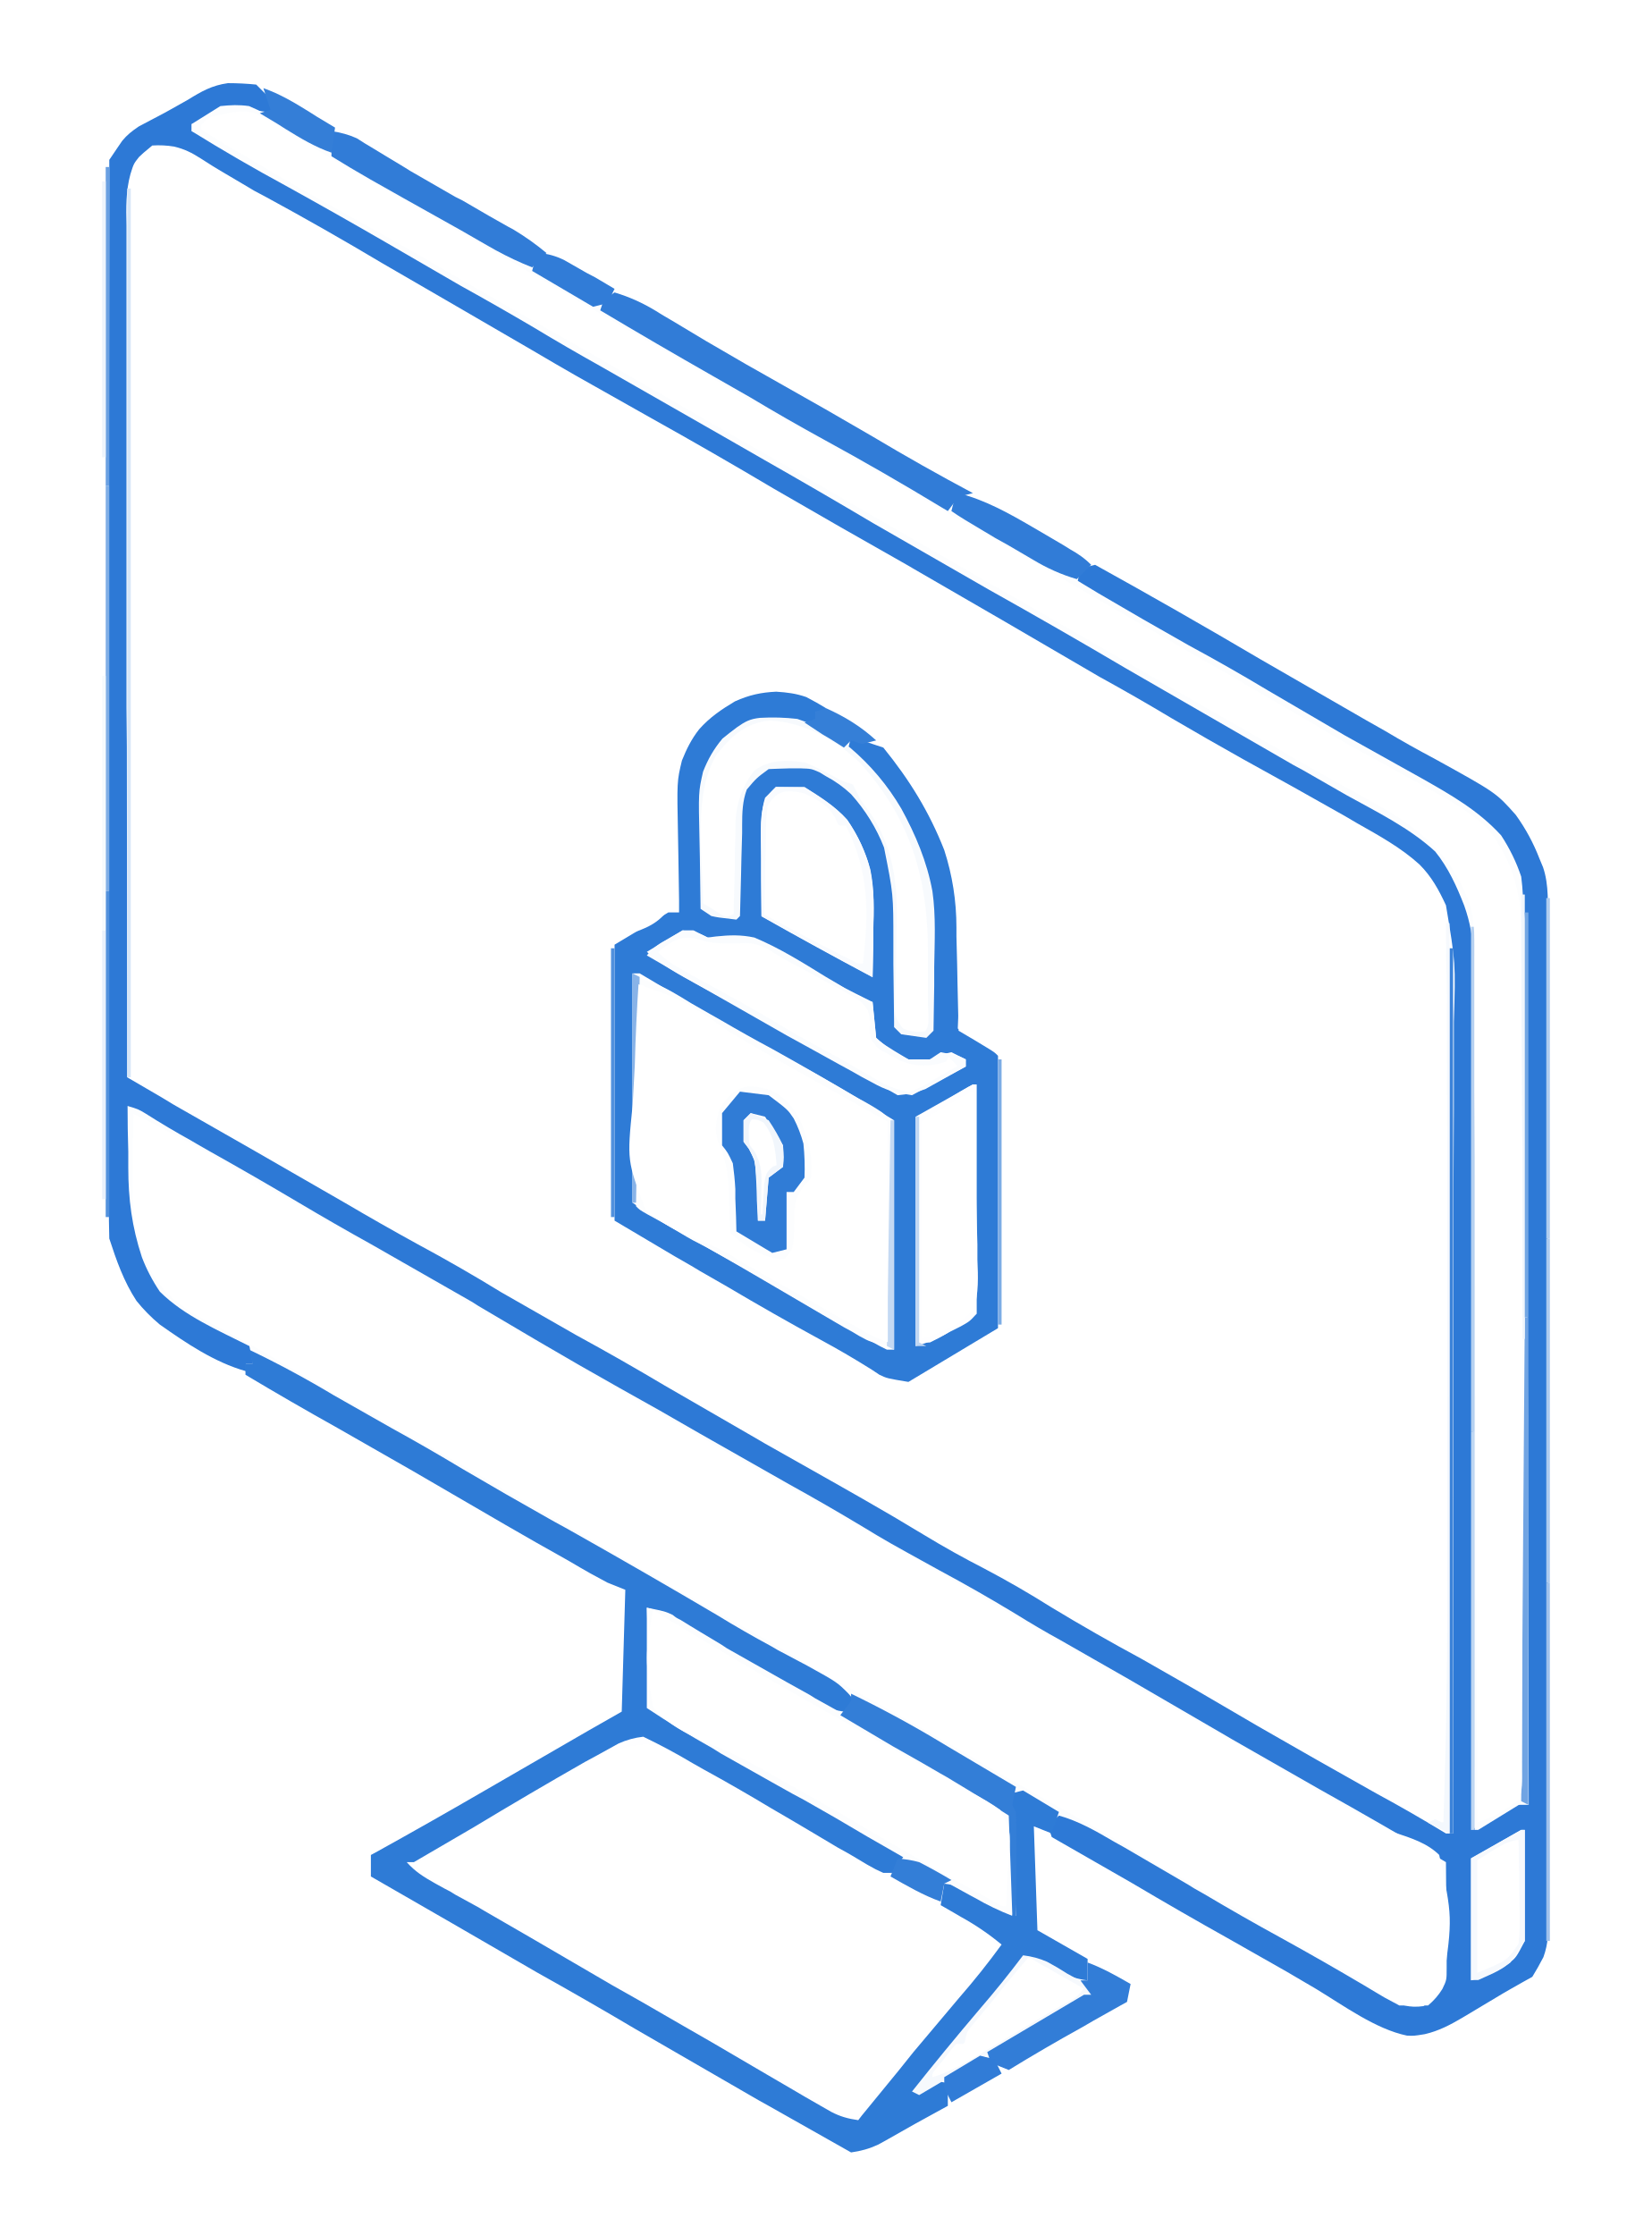
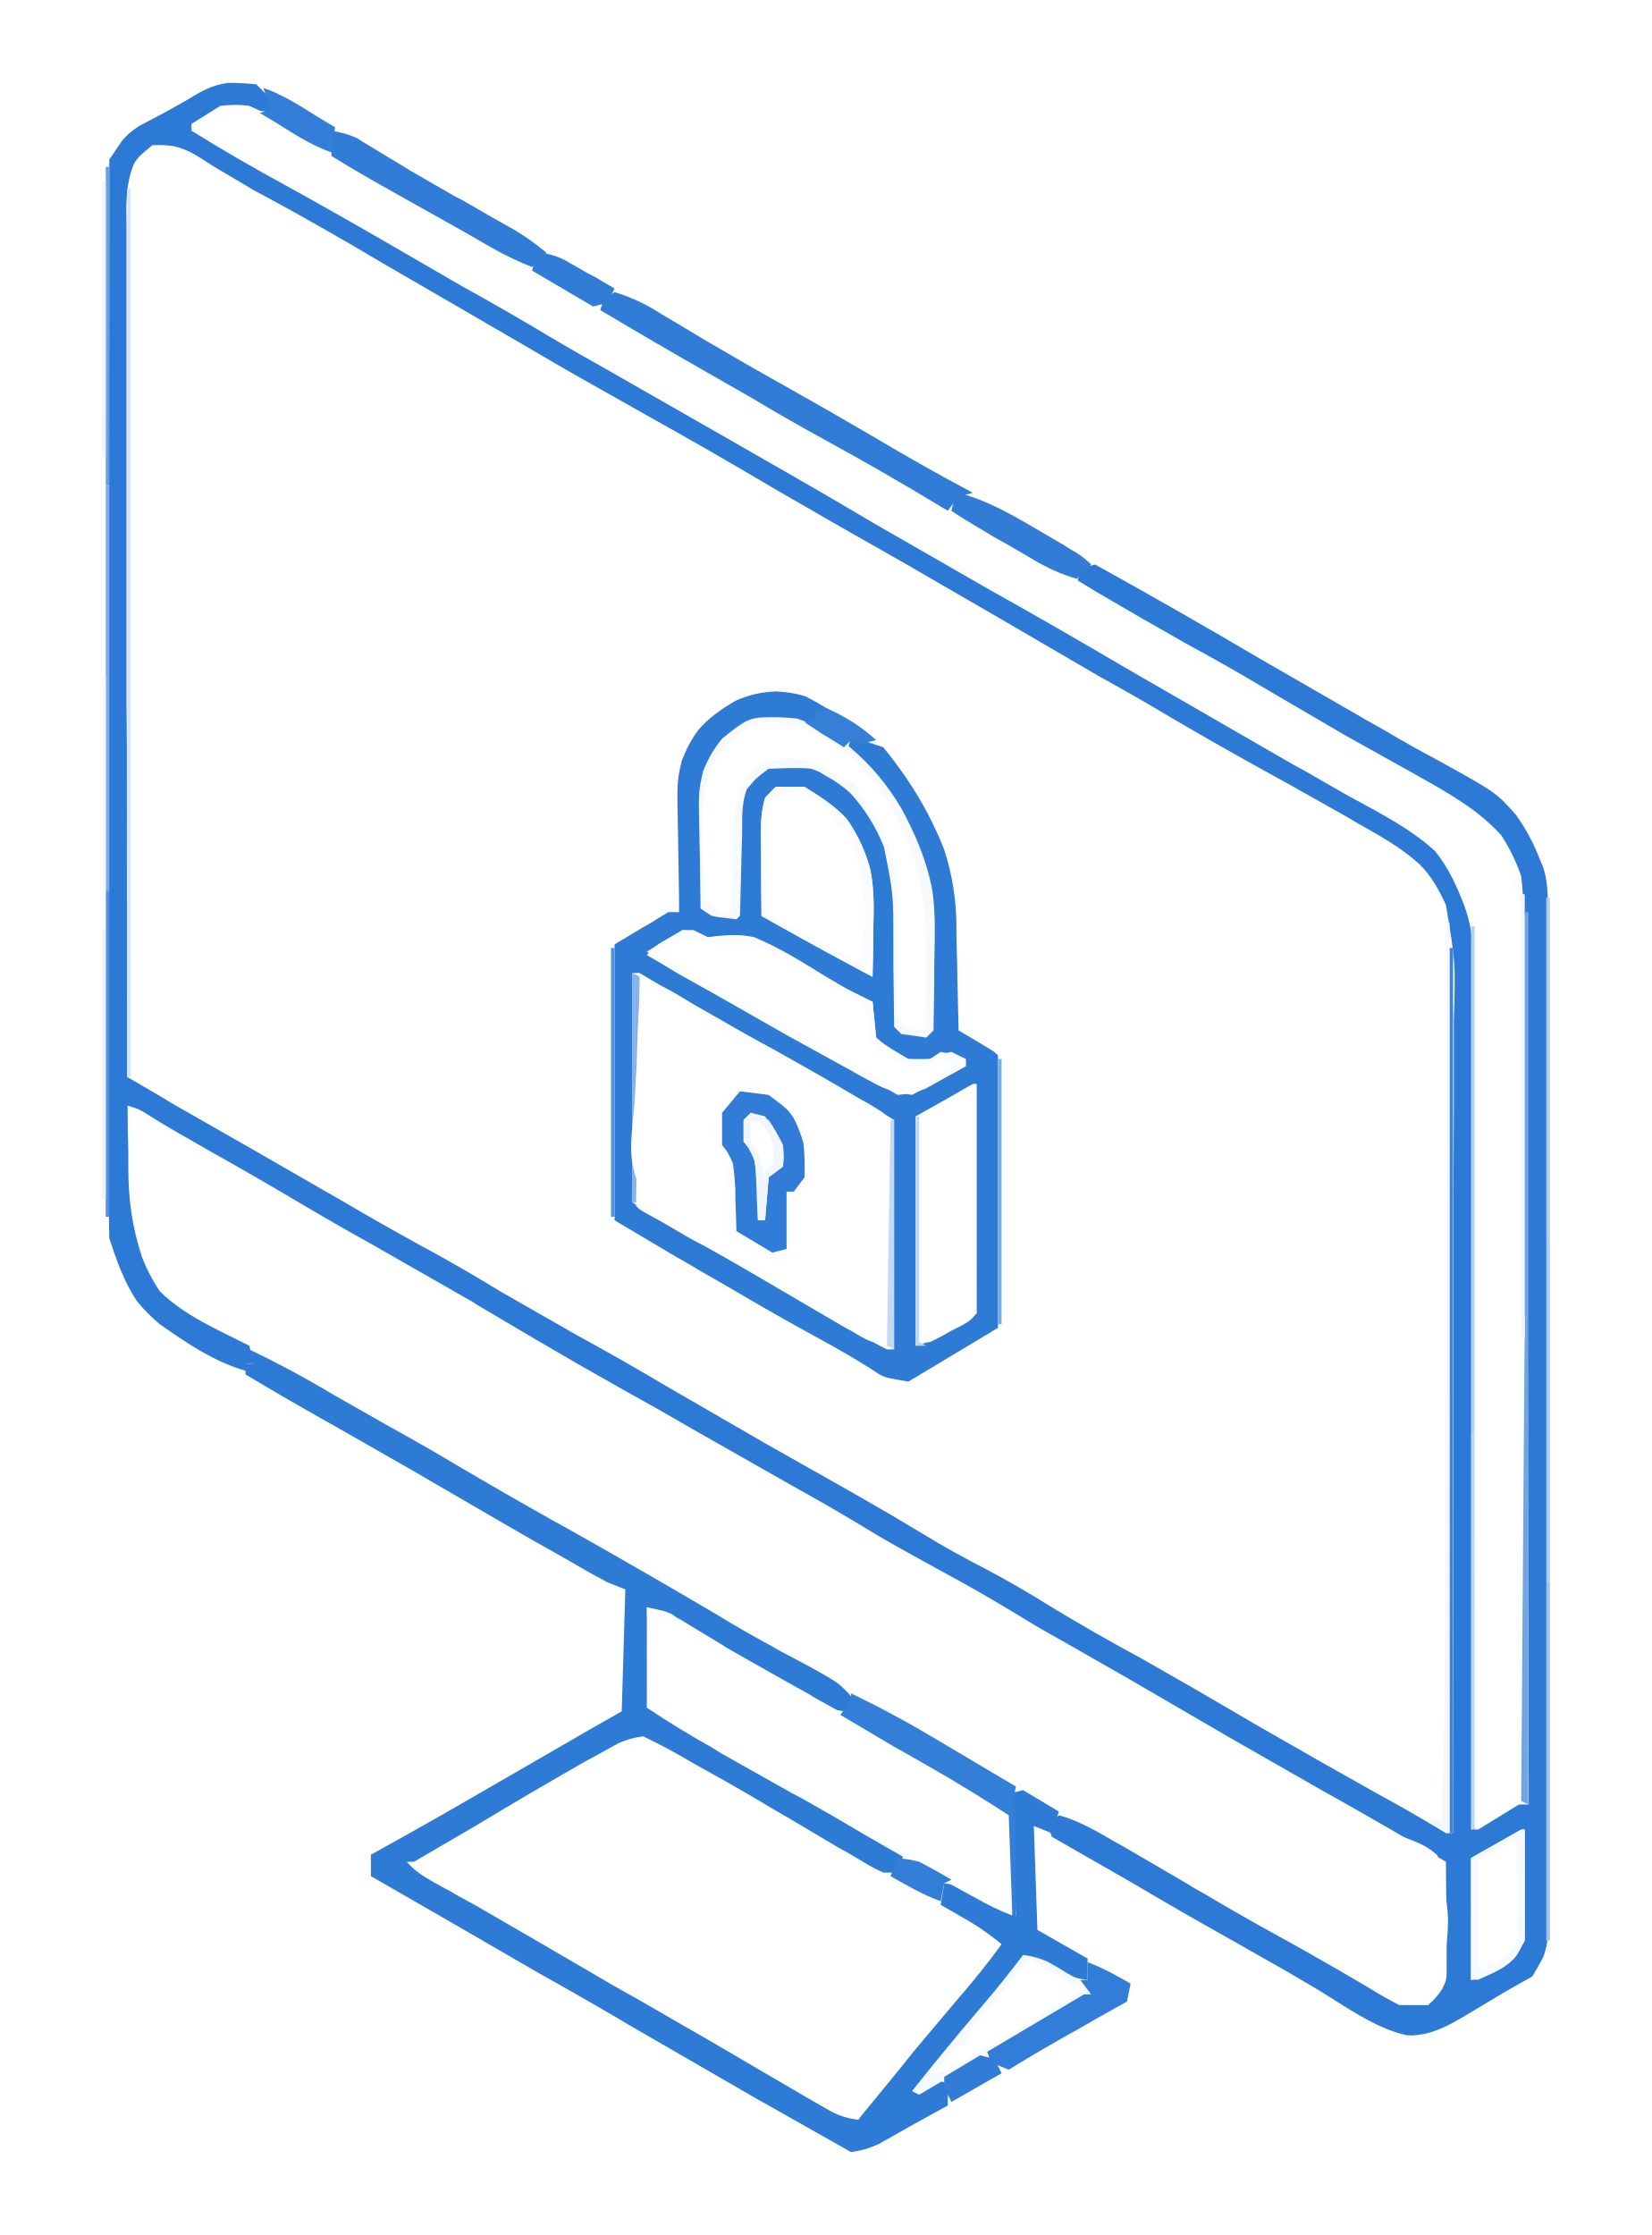
- <svg xmlns="http://www.w3.org/2000/svg" data-slopcamera-line-weight="1.5" width="496" height="671" viewBox="22.845 23.398 450.309 623.642">
+ <svg xmlns="http://www.w3.org/2000/svg" data-slopcamera-line-weight="2.5" width="496" height="671" viewBox="27.497 23.475 441.005 623.663">
  <defs>
    <mask id="a" width="496" height="671" x="0" y="0" mask-type="luminance" maskContentUnits="userSpaceOnUse" maskUnits="userSpaceOnUse">
      <path d="M0 0h496v671H0z" />
      <path d="M0 0h496v671H0zm63.8 55q-3.4 1.9-7 3.5c-2 1-2 1-3.8 2.5q-3.5 4.1-6 9-1.3 4.3-1.1 8.9v29.7l-.1 22.7v107.1l-.1 42v54c-.1 15.4.2 29.2 5.4 43.9 2.3 5 4.8 9.1 8.6 13 6.4 5.5 14.2 9.2 21.5 13q8 4.4 16 9.2l21.5 12.3 1.7 1 7.9 4.3q7.6 4.3 15 8.8 10 6.1 20.2 11.6Q177 458.9 190 467h2l-1 34-7.3 4q-12 6.7-24 13.9-16.5 10-33.8 19L121 541v6l2.2 1.2 39 22.4 1.5.9 9.7 5.6L222 605c22.9 13 22.9 13 33 19 3-.4 5.2-1.1 8-2.4l3.2-1.8 1.8-1 5.8-3.2 4-2.2 24-14 18-10.3q6.9-3.8 13.2-8.1l-1-5-1.8-1-7.9-4.3-2.8-1.5-2.6-1.5-2.5-1.3-7.4-4.4-1-29q16.5 9.3 32.9 19l26.4 15 15.1 8.8 1.6.9 7.8 4.5c9.6 6.1 9.6 6.1 20 10.2 2 .2 2 .2 5.2-.4 6.3-2.4 12.3-5.7 18.3-9l2.3-1.2q5-2.5 9.3-6.2 2.9-3.4 4.5-7.4c1.3-4.6 1-9.3 1-14V396.3l.1-43v-70c0-7-1.3-12.9-3.4-19.4q-2.2-6.4-6.1-11.9-5.4-6.5-12.6-11l-5-2.7-2.7-1.5-5.8-3.2-14.6-8.2-3-1.7q-9.3-5.2-18.5-10.7-10-6-20.4-11.7l-26.7-15.5-29.1-16.7-23.7-13.4-9.8-5.7q-16-9-32-18.4l-18.8-10.9-19-11q-11-6.5-22.3-12.7-12-6.6-24-13.7-10.8-6.4-21.8-12.6l-15.3-8.9-1.8-1-9-5.5c-8.9-5.4-8.9-5.4-18.6-9-9-.4-15.4 4-22.7 8.6" />
      <path d="M60 64q4.5 0 9 1 5.6 2.7 10.8 6l3.1 2 5 3 17.1 9.9 5.3 3L121 95c27.7 15.8 27.7 15.8 38.6 22.2l18.9 11 1.7 1q12.8 7.5 25.8 14.6 13.4 7.5 26.5 15.4 12.2 7.2 24.6 14 11 6.1 21.8 12.5l11 6.5 2.4 1.3 5 3 5.7 3.3 41.5 23.8 7.7 4.4 5.2 3 2.6 1.4 16.6 9.5L391 250l2.8 1.6 8.2 4.7 2.4 1.4c4.8 2.8 8.5 6 12 10.2 2 2.6 3.6 5 4.6 8.1q.5 5.3.4 10.5v37.7l-.1 23.7v38.4l-.1 37.2v13.9L421 533l-4.3-1.4-2.5-.8q-3.6-1.3-6.8-3.2l-2.3-1.4-2.5-1.5-2.7-1.5-5.8-3.4-14.4-8.3-5-3-39.5-22.5q-16.8-9.4-33.3-19.3-12-7.2-24.4-13.7-6.3-3.4-12.4-7.1-10-6-20-11.6-17-9.5-34-19.5l-16.5-9.6-1.7-1-21.8-12.2q-11.8-6.6-23.4-13.6-11.3-6.8-23-13-14.6-8.1-29-16.6L79 339l-3.3-2-4.7-2.6-2.6-1.6L54 325V71l4-6zm162.7 155c-3.8 2.3-7.2 4.6-10.1 8-2.2 2.7-3.5 5.4-4.8 8.6-1.8 7.7-1.2 15.7-1 23.5v5.5l.2 13.4-1.8.4q-2.8.7-5.4 2.2l-1.7.9-1.7 1-1.8.9q-3.7 1.8-6.6 4.6v75q11.3 7.1 22.8 13.6l23.4 13.5q12 7.2 24.4 13.9l2 1.1 1.8 1 4.6 2.9c2.2-.1 3.9-.4 6-1q5.2-2.7 10.1-5.9l2.7-1.6q5.8-3.5 11.2-7.5v-74c-4.3-3.4-4.3-3.4-8.8-6.2l-1.8-1-1.4-.8v-3.3l-.2-12.1v-5.2c-.2-11.4-1-21.6-4.8-32.4q-1.4-3.8-3.4-7.4l-.9-1.8Q272 242 267 236l-1.1-1.5c-3.2-4.4-7.5-7.5-12-10.6q-6.4-4.6-13.9-6.9c-6.3-1-11.5-.6-17.3 2" />
      <path fill="#030303" d="M53 332c3.4.7 6 2 9.1 3.7l1.5.9 4.8 2.7 3.4 2 8.6 4.8 4.5 2.6 29.8 17q9.3 5.5 18.6 10.7 14.2 8 28 16.3 20.3 12.1 41 23.6l19.4 11 19.5 11q11.8 6.4 23.2 13.3 8 4.9 16.2 9.4 13.5 7.6 26.9 15.5l29.4 17q11.5 6.3 22.8 13L371 513l1.6 1 7.8 4.4q15.6 8.8 31 17.9l2.9 1.7 2.6 1.6 2.4 1.4c1.8 1.1 1.8 1.1 2.8 2.1l.2 13.7.1 4.7v6.7l.2 2q0 3-.5 5.9-1.7 3.7-4 7c-2 1-2 1-5.4 1.5-2.1 0-2.1 0-4.6-.5q-6.1-2.7-12-6.4l-3.3-2-8.2-4.7-6.1-3.6-6-3.5q-8.7-5.2-17.5-10l-24.2-14q-10.3-6-20.7-11.8-10.4-5.7-20.7-11.8l-23.6-13.6-25.6-14.5-1.8-1-24.6-14.3Q195 462 176.2 451.4q-18.5-10.4-36.8-21.1-12.4-7.4-25-14.3-13-7-25.7-14.6L78 395.2c-12-6.7-12-6.7-16.7-11.4-3.6-4.8-5.5-10-7.3-15.6-1.9-7-1.5-14-1.3-21.1v-4.5z" />
      <path fill="#f5f5f5" d="M81.1 46.6q4 0 7.9.4l4 4 1 4-3-.5q-6-.8-12-.5l-6 4h-2v2l2.2.8q3.8 1.6 7.4 3.7l2.7 1.5 2.9 1.7 3 1.7L115 84.2l24.3 14 1.8 1 24.2 13.7 21 12.1q10 6 20.1 11.6l1.8 1 14.7 8.4 41.3 23.8q23.1 13.6 46.6 26.7l20.9 12q26.9 16.2 54.5 31.4 9.9 5.4 19.6 11.4l2 1.1 5.3 3.6 1.7 1q3.7 2.8 6.3 6.4 4.6 6.9 7 14.6c1.3 7.8 1 15.7 1 23.5v9.4l-.2 16.2v23.4l-.2 38-.2 37v13.8q0 47.3-.4 94.7l12-7h4l-.2-94.5v-13.4l-.2-36v-36.9l-.1-22.7v-24.7c.2-17.2.2-17.2-3.5-33.8-2-4.4-4.2-8.2-7.6-11.7-5-4.6-10.3-7.6-16.3-10.6l-5.7-2.9-2.8-1.4-10.8-6.1q-9.7-6-19.7-11.6-29.7-17-59.1-34.7l1-4 4-1q23.3 12.9 46.2 26.4l29.5 17 5.3 3q6.7 4 13.7 7.7c17.2 9.5 17.2 9.5 22.7 15.7q4.1 5.7 6.6 12.2l1 2.4c1.7 5 1.3 10.4 1.3 15.6v118l.1 43v90.3l.1 10.8v15.1c0 4 0 7.5-1.4 11.3q-1.5 2.9-3.1 5.5l-2.7 1.5-3.7 2.1-1.9 1.1-11.2 6.7c-3.4 2-6.6 3.7-10.5 4.6-3.1.5-3.1.5-5 .4-8.7-1.8-17.7-8.4-25.3-13l-6.3-3.7-1.7-1-16.2-9.2q-13.6-7.6-27.1-15.6L311 536l-1-3 3-3c5.6 1.6 10.3 4.3 15.4 7.3l2.7 1.5 18 10.5 1.6 1 3 1.7q10.6 6.3 21.4 12.2 11.6 6.4 23.1 13.2l3 1.8 2.7 1.6 4.1 2.2h8q2.4-2 4-4.6c1.2-2.5 1.2-2.5 1.2-5.9v-13.3l-.1-4.7-.1-11.5q-17.5-10.4-35.4-20.4l-24.5-14-1.7-1-27-15.7-18.9-10.8q-6.2-3.4-12.3-7.2-10.7-6.5-21.7-12.4c-14.5-8-14.5-8-21.1-12q-10.3-6.2-20.8-12l-25-14.2q-11-6.4-22.2-12.6-11.4-6.4-22.8-13.1l-16.6-9.8-1.9-1.2-28-16Q111 365 100.9 359q-12.3-7.3-24.8-14.3l-3.5-2-1.7-1q-6.5-3.6-12.8-7.6c-2-1.2-2-1.2-5-2.1q0 6.5.2 12.8v4.4c0 8.8 1 16.5 3.8 25q1.9 5 5 9.6c6.8 6.8 16.5 10.9 25 15.2l1 5h-2v2c-8.8-2.5-16.6-7.8-24-13q-3.6-3-6.5-6.6C52 380.9 50 375.1 48 369l-.1-5V180.1L48 68l2.3-3.4 1.3-1.9c1.4-1.7 2.7-2.7 4.6-4l3.4-1.8 3.8-2 1.8-1 4.8-2.7c3.7-2.3 6.7-4 11.1-4.6M60 64l-2.4 2-1.3 1.2c-1.5 1.9-1.5 1.9-2.4 4.8-1.3 4.7-1.2 9.4-1.1 14.3v134.4l.1 11L53 324l9.6 5.6 3.3 2 22.6 12.9 25.2 14.5q10.2 6 20.4 11.6Q146 377 157.4 384l21 12q12.3 6.7 24.4 13.9l26.3 15.2 1.7 1 18.6 10.5 3 1.7 5.8 3.3q8.6 4.9 17 10t17 9.5q9.5 5 18.7 10.8 12.4 7.5 25.2 14.4l13.3 7.6 2.6 1.5 16.6 9.7q16.5 9.5 33.1 18.8 9.8 5.3 19.3 11.1h2l.1-93.8v-85.6l.1-22.6v-24.5c.5-16.4.5-16.4-2.2-32.5-2-4.3-4-8-7.4-11.4-5.2-4.7-11.2-8-17.4-11.5l-3.4-2q-14.1-8-28.3-15.8-10-5.6-19.9-11.4-10-6-20.2-11.6L298 196.9l-25.4-14.7-1.7-1-19-10.8-18.4-10.6q-17-10.1-34.4-19.8c-22.4-12.6-22.4-12.6-33.3-19l-21-12.2-20.7-12Q108 87.2 91.6 78.3l-3.2-1.7-1.5-.9-8.3-4.9-1.8-1.1-3.3-2.1C71 66 69 65 66.1 64.3q-3-.5-6.1-.3m382 470-14 8v34c5-1.5 5-1.5 9.2-3.8l1.4-1c2-1.6 2-1.6 4.4-6.2v-31z" />
      <path fill="#030303" d="M79 53c3-.3 5.1-.4 8 0q4.8 2 9.2 5l8.7 5q10.3 5.7 20.4 11.7l1.7.9 6.5 3.8q11.6 6.8 23.3 13.2 12.8 7.2 25.4 14.8l18 10.4 14 8q18.7 11 37.5 21.5 11.3 6.3 22.6 13l23.1 13.1Q311 181 324.1 189q12.4 7.3 25 14.4 11.3 6.1 22.3 12.7l19.5 11.4 1.7 1 21.5 12c8.3 4.7 15.9 9 22.3 16Q440 262 442 268q.7 5.4.5 10.8v3.2l.1 8.7v9.4l.1 18.5.1 21.4.2 57v129l-13 8h-1v-1.6q0-47.1-.2-94.1v-50.1l-.2-37.4V290c-.1-5-.8-9.1-2.5-13.9-2.1-5.4-4.4-10.5-8.1-15.1-7.2-6.6-16.2-11-24.7-15.7l-12.2-7-2.6-1.4-46.8-27q-19-11.2-38.3-22l-32.2-18.5q-15-8.9-30.3-17.6l-11.5-6.6-34.3-19.6q-9.5-5.3-18.6-10.8-10.2-6-20.5-11.7l-20.7-12q-14-8.1-28.1-15.9Q83.9 68 71 60v-2z" />
      <path fill="#010101" d="M193 507c3.4.4 6.2 1 9.4 2.5l3.8 2 2.2 1.2q12.1 6.8 24.1 14 11.5 7 23.2 13.4l25.5 14.5 3 1.8q7 4 13.8 8.6-3.7 6.4-8.6 11.6l-3.3 3.8-1.6 1.9-8 9.6-6 7.4-2 2.3-3.7 4.6-1.8 2-1.5 2-4.5 5.8c-2.9-.4-5.1-1-7.7-2.3l-3-1.8-1.6-1-5.4-3-3.8-2.2-7.7-4.5-10.6-6.1-34.5-20-19.3-11.2Q147 554.7 131 545v-2l1.7-1c13.4-7.6 13.4-7.6 26.7-15.4q11.3-6.9 23-13.3l2.8-1.6 2.6-1.4q2.7-1.5 5.2-3.3" />
      <path fill="#f3f3f3" d="M234.1 216.4c3.1.2 5.5.5 8.4 1.5q2.9 1.5 5.5 3.1l-1 2-2-1 1 3h-19c-5.6 3.4-5.6 3.4-8.2 6.3-2.3 3.4-3.7 6.7-4.8 10.7q-.5 4.2-.3 8.4v2.4l.1 7.2v5l.2 12c1.7 1 1.7 1 4 2h5l1-33c4-6 4-6 8-9h12c9.7 5.7 9.7 5.7 13 9q6 7.7 9 17c1.3 4.7 1.4 9.3 1.4 14v3l.2 9 .1 6 .3 15 3 2h5l1-1 .2-15 .1-5c.2-10-.1-19.2-3.2-28.8q-2-5.9-4.9-11l-1-2q-4.5-8-11.2-14.2l-3-2 1-4 9 3c7.3 9 12.8 17.9 17 28.6q3.4 10.5 3.4 21.6v2.5l.2 7.9.1 5.3.3 13.1 2.2 1.3 2.7 1.6 2.8 1.7c2.3 1.4 2.3 1.4 3.3 2.4v76l-25 15c-6-1-6-1-8.1-2l-2.1-1.4q-7-4.4-14.2-8.3-13.2-7.2-26.2-14.9l-7.5-4.3-2.5-1.5-4.7-2.7L189 364v-77l15-9h3v-3.4l-.2-12.7-.1-5.5c-.3-15-.3-15 1.1-20.8 1.3-3.2 2.6-5.9 4.8-8.7 2.9-3.3 6.3-5.6 10-7.8 4-1.8 7.3-2.5 11.5-2.7M234 243l-3 3c-1.1 3.6-1.1 7-1.1 10.7V269l.1 10.1q15.4 8.7 31 17l.2-11v-3.7c.2-6.1.2-12-1.6-17.9-1.4-4.2-3.2-7.7-5.7-11.3-3.4-3.8-7.6-6.4-11.9-9.1zm-26 40-10 6c4.4 3.9 9.3 6.5 14.4 9.3l5.5 3 2.7 1.4 9.2 5.2q11.3 6.4 22.8 12.5 7.7 4.1 15.4 8.6 4-.3 7.7-1.7l5.2-2.9 1.8-1 4.3-2.4v-2l-4-2q-3.1.6-6 2h-6l-4-2.4-2.2-1.4C263 314 263 314 262 313l-1-10-2-1q-11.4-5.6-22.3-12.3c-3.4-2-6.2-3.6-10-4.5q-4.7-.3-9.6 0l-2.1-.2-4-2zm-14 12v64c7.5 5 7.5 5 15.3 9.6l1.6.9 3.5 1.8 9 5 1.8 1 12.7 7.4q9 5.4 18 10.4l2.6 1.4 2.5 1.4 2.2 1.2 1.8.9h2v-64c-9.8-6-9.8-6-19.8-11.8l-3.4-1.9-1.8-1q-23.2-12.6-46-26.3zm95 31-16 9v64c3.7-1 6.3-2.1 9.6-4l3-1.5c2.5-1.4 2.5-1.4 4.4-3.5v-64zM87 400q12.1 5.8 23.6 12.7l16.2 9.2q10 5.5 19.8 11.4 11.9 7 24 13.8l1.6.9 3.1 1.7 1.6.9 1.6.9q19.5 11 39 22.5 7.5 4.6 15.3 8.8l1.7 1 8.3 4.4c8.3 4.6 8.3 4.6 11.4 7.7l1.8 2.1-3 3c-2.9-.4-5.1-1-7.7-2.3q-1.5-.7-3-1.7l-1.6-.9-5.3-3-3.6-2q-12.6-7-24.8-14.5l-2.3-1.4-2-1.2c-1.8-1.2-1.8-1.2-4.7-2l1 28q12.7 7.5 25.8 14.9 22.8 12.5 45.2 26.1l-3 4 2 1h-5c-2.2-1-2.2-1-4.5-2.3l-2.5-1.5-2.7-1.6-2.9-1.6-8.4-5-4.4-2.6-6-3.5q-9.3-5.6-18.8-10.8l-3-1.7q-6.7-4-13.8-7.4-3.6.4-6.9 1.9l-6.7 3.7-2.6 1.4q-15.6 8.9-31 18.2L133 543h-2c2.3 2.6 4.7 4.1 7.7 5.8l2.9 1.6q1.5.7 3 1.7l6.4 3.5 1.5.9 12.8 7.4 21.1 12.3 1.7 1 8.5 4.8 11.6 6.7 8 4.6 15.2 8.9 7.2 4.2 3.4 2 4.7 2.7 2.8 1.6c2.5 1.3 4.7 1.9 7.5 2.3l1-1.3 10.4-12.7 4-5 12.8-15.2q6.2-7.1 11.8-14.8-5.3-4.4-11.3-7.7l-1.7-1-4-2.3 1-6c2.1.3 2.1.3 5 1q3.1 1.6 6.1 3.5c3 1.8 5.6 3.4 8.9 4.5l-.4-12.1-.1-4.1-.2-6V534q-.2-5-1.3-10l4-1 10 6-2 6-5-2 1 29 14 8v6q-3.9-.5-7.5-2.2l-2.3-1.4-2.4-1.3-1.8-1.1-5 1-2 2.6q-7.9 10-16.1 19.8-5.7 6.6-10.9 13.6l6-3 4 1-1 3v3l-9.1 5-4.6 2.6-3 1.7-2.7 1.5c-2.6 1.2-4.8 1.8-7.6 2.2l-23-13-2.7-1.5-34.6-20q-13.5-8-27.3-15.7l-24-13.9L121 547v-6l1.3-.7q15-8.3 30-17l29.4-17 9.3-5.3 1-34-5-2-4.8-2.6-2.8-1.6-2.9-1.7-3-1.7-6.4-3.6-8.7-5-25.8-15-21-12Q98.7 414.6 86 407v-3h2z" />
      <path fill="#030303" d="M195 296c4 1.3 6.8 2.3 10.3 4.3l2.4 1.4 2.6 1.6 5.6 3.2 3 1.7q7 4.1 14.3 8 12 6.7 23.7 13.6l2.2 1.2 1.9 1.1 1.6 1c1.4.9 1.4.9 3.4 2.9v63c-5.6-1.1-5.6-1.1-8.7-2.8l-2-1.2-2.2-1.2-2.4-1.4-21-12.3q-12.8-7.5-25.8-14.7l-1.6-.9-4.2-2.3C196 361 196 361 195 360zm29 32-5 6v9l1.5 1.9c1.5 3.1 1.5 3.1 1.8 5.3l.4 7.6v2.7l.3 6.5 10 6 4-1v-16l4-2 1-2c.3-3.3.2-6-.5-9.2q-1.4-4.6-3.6-8.6-1.7-2.4-3.9-4.2c-2.4-1.5-2.4-1.5-5-2-2.7-.2-2.7-.2-5 0" />
      <path fill="#040404" d="M198 472c5 1 5 1 7.2 2 1 .8 1 .8 2.2 1.4l2.6 1.6 2.8 1.7 6 3.6 1.5 1 16.8 9.5 6.3 3.5 1.6 1q16.5 9.1 33 18.7l2.8 1.6 7.1 4.1 2 1.2 1.9 1 1.5 1q3.5 2.3 6.7 5.1v28q-5.4-2.1-10.4-5l-1.5-.8-4.9-2.7-3.4-2-20.4-11.7q-8.7-5.2-17.6-10.2l-3-1.6-5.9-3.3-14.2-8-2.4-1.5Q207 506 198 500z" />
      <path fill="#090909" d="M229.6 223.7q5.3-.3 10.4.3c5.5 1.8 10.1 4.6 14.7 8q8.6 7.3 14.3 17c4 7.3 7.2 14.9 8.7 23.1 1 7 .6 14.1.5 21.1v5.2L278 311l-2 2-7-1-2-2v-1.6l-.2-16.1v-6c0-13.4 0-13.4-2.6-26.4q-3.2-8.2-9.2-14.9-3.2-3-7-5l-1.8-1.1c-2.3-1-2.3-1-5.2-1.1h-3.3l-3.2.1-2.5.1c-3.4 2.5-3.4 2.5-6.1 5.7-1.2 3.2-1.3 6.5-1.3 10v2.1l-.2 7-.1 4.7-.3 11.5-1 1c-5.2-.6-5.2-.6-7-1l-3-2-.2-14.4-.1-4.9c-.3-13.3-.3-13.3 1-19 1.4-3.5 2.9-6.2 5.4-9.2l2-1.6 2.1-1.6c2.3-1.6 3.6-2.3 6.4-2.6" />
      <path fill="#060606" d="M208 283c4.8.9 4.8.9 7 2l2.3-.3c3.8-.4 7-.5 10.7.3 7 2.9 13.5 7 20 11l3.4 2 4.8 3c2 1.2 2 1.2 4.8 2l1 10c4.2 3.6 4.2 3.6 9 6 3.2.2 3.2.2 6 0l3-2c4.8.9 4.8.9 7 2v2l-15 8c-5-.8-7.1-1.3-11.2-3.6l-3-1.6-3-1.7-3.3-1.8-6.5-3.6-8-4.4-30-17.1-9-5.2q2-2.5 4.8-4z" />
      <path fill="#070707" d="M234 243h8c4.3 2.7 8.5 5.3 11.9 9.1q4.4 6.4 6.5 14c1.1 5.6 1 11.3.8 17v3.8l-.2 9.1q-15.6-8.3-31-17l-.1-12.1v-4.1l-.1-6V255c0-2.8.2-5.1 1-7.8 1.2-2.2 1.2-2.2 3.2-4.2" />
      <path fill="#010101" d="M289 326h1v64c-9 6-9 6-13 8h-3v-63c13-8 13-8 15-9" />
      <path fill="#f0f0f0" d="M189 105c4.3 1.3 7.8 2.9 11.6 5.2l1.6 1 3.4 2 9 5.4 1.9 1.1q9 5.3 18.3 10.5 13.2 7.4 26.2 15 13.9 8.3 28 15.8l-4 1-3 4-1.7-1q-16.5-10-33-19-10.4-5.7-20.4-11.7l-10.5-6q-15.8-9-31.4-18.3l1-3z" />
      <path fill="#0b0b0b" d="M303 569q3.5.4 6.7 1.8 3 1.6 5.6 3.3l2 1.1 4.7 2.8v2l-2 1c-15.7 8.9-15.7 8.9-31.1 18.2L274 608l-2-1q9.2-11.6 18.9-23 6.3-7.3 12.1-15" />
      <path fill="#f1f1f1" d="m224 328 8 1c5.3 4 5.3 4 7 6.5q1.7 3.3 2.7 7 .5 4.8.3 9.5l-3 4h-2v16l-4 1-10-6-.1-4-.2-5.2v-2.6q-.2-3.6-.7-7.2c-1.4-3-1.4-3-3-5v-9zm3 6-2 2v6l1.5 2c1.5 3 1.5 3 1.8 5l.4 6.8v2.4l.3 5.8h2l1-12 4-3v-6l-5-8z" />
      <path fill="#0b0b0b" d="M442 534h1v31l-4 6c-2.3 1.7-2.3 1.7-4.6 2.9L432 575l-2 .9h-2v-34z" />
      <path fill="#f0f0f0" d="M110 60q3.8.5 7.1 2l2.2 1.4 2.5 1.5 2.8 1.7 5.8 3.5 1.6 1 12.5 7.2 2 1 7.4 4.3 5.3 3 1.5.8q5 3 9.3 6.6l-4 4q-5.3-2.1-10.2-4.8l-3-1.7-3.3-1.9-3.3-1.9C118.5 72.2 118.5 72.2 110 67z" />
      <path fill="#ededed" d="M255 496q12.4 6 24.1 13l3 1.8L301 522l-1 5 1 2 .1 6.5v12.3L301 558h-1l-1-28c-8.6-5.5-8.6-5.5-17.4-10.8l-1.6-.9-5-2.9-6.7-3.8-1.6-.9L252 502l3-4z" />
      <path fill="#efefef" d="M321 571c4.3 1.6 8 3.7 12 6l-1 5-2 1.1-7.3 4.1-3.1 1.8q-10.5 5.8-20.6 12l-5-2-1-3 27-16h2l-3-4h2z" />
      <path fill="#f0f0f0" d="M285 161c7.6 2 14 5.6 20.7 9.5l5.3 3.1 3.4 2 1.6 1c2.3 1.3 4.1 2.5 6 4.4l-4 4c-4.4-1.3-8.2-3-12.2-5.4l-1.7-1-5.3-3.1-3.6-2c-9.4-5.6-9.4-5.6-12.2-7.5l1-4z" />
      <path fill="#2e2e2e" d="M53 76h1v248h-1z" />
      <path fill="#e3e3e3" d="M422 288h1v247h-1z" />
      <path fill="#101010" d="m227 334 5 2q2.3 3.4 4 7c.3 3.4.3 3.4 0 6l-4 3-1 12h-2v-1.5l-.3-6.7v-2.3q-.2-3.3-.7-6.5c-1.4-3-1.4-3-3-5v-6z" />
      <path fill="#f0f0f0" d="M168 94q3.6.3 7 2l6.3 3.6 2.3 1.2 5.4 3.2-2 4-4 1-17-10 1-4z" />
      <path fill="#565656" d="M428 282h1v141h-1z" />
      <path fill="#ececec" d="M91 48c4.6 1.6 8.6 4 12.8 6.6L106 56l5 3-1 7c-4.6-1.6-8.6-4-12.8-6.6L95 58l-5-3 3-1z" />
      <path fill="#a7a7a7" d="M443 391h1v136l-2-1z" />
      <path fill="#0b0b0b" d="M421 281h1v132h-1z" />
      <path fill="#0d0d0d" d="M421 413h1v122l-6-3 2-1 2 1z" />
      <path fill="#101010" d="M442 273h1v124h-1z" />
      <path fill="#a4a4a4" d="M443 278h1v113h-1z" />
      <path fill="#959595" d="M47 159h1v113h-1z" />
      <path fill="#4c4c4c" d="M428 423h1v111h-1z" />
      <path fill="#f0f0f0" d="m291 597 4 1 2 4-14 8-2-4v-3z" />
      <path fill="#6f6f6f" d="M449 465h1v100h-1z" />
      <path fill="#ededed" d="M268 542q3.1.2 6 1 4.5 2.3 9 5l-2 1-1 5c-5-1.8-9.4-4.4-14-7z" />
      <path fill="#606060" d="M449 369h1v96h-1z" />
      <path fill="#5c5c5c" d="M449 274h1v95h-1z" />
      <path fill="#c9c9c9" d="M47 272h1v91h-1z" />
      <path fill="#aeaeae" d="M47 70h1v89h-1z" />
      <path fill="#ebebeb" d="M248 221c5.3 2.4 9.6 5 14 9l-4 1-3-1-2 2-3.8-2.4-2.2-1.3-5-3.3 3-1v-2z" />
      <path fill="#141414" d="M46 74h1v77h-1z" />
      <path fill="#191919" d="M46 283h1v75h-1z" />
      <path fill="#cacaca" d="M188 288h1v75h-1z" />
      <path fill="#989898" d="M296 319h1v74h-1z" />
      <path fill="#0a0a0a" d="M46 212h1v71h-1z" />
      <path fill="#494949" d="M273 335h1v63l2 1h-3z" />
      <path fill="#454545" d="M266 336h1v64l-2-1z" />
      <path fill="#8b8b8b" d="m194 295 2 1-1 63h-1z" />
    </mask>
  </defs>
-   <g fill="#2474d4" stroke="#2474d4" stroke-width="1.5" stroke-linejoin="round" vector-effect="non-scaling-stroke" mask="url(#a)">
+   <g fill="#2474d4" stroke="#2474d4" stroke-width="2.5" stroke-linejoin="round" vector-effect="non-scaling-stroke" mask="url(#a)">
    <path d="m83.8 45.8 2.4-.1c7.3.8 13.6 5.5 19.8 9.2q13.3 8 26.9 15.5L153 82q19 11.2 38.2 22l26.1 15 16.7 9.8 2.3 1.4 11 6.2 15.7 9q13.8 8.1 27.8 15.9 10.3 5.6 20.2 11.9 5.4 3.2 11 6.1l14 8 8.6 5 1.7 1 12.8 7.3q19.1 10.6 38 22l2.9 1.7 5.4 3.3q10.4 6 21.2 11.7c10.7 5.7 17.2 13 21.2 24.5q2.3 7 2.3 14.4V309l.1 23.4v110.8l.1 43.5v70.8c0 7.2-.7 12.2-5.3 18-3.8 3.5-8.4 6-13 8.4l-4.7 2.7c-7 4-13.2 5.9-21.3 4.4q-5.5-2-10.2-5.1l-2.9-1.7-8.9-5.2-6-3.5-10.5-6q-11-6.6-22.3-12.9-9.8-5.5-19.4-11.2-9.3-5.4-18.8-10.4v27l5 2 4.3 2.3 2.4 1.3 2.4 1.4 2.5 1.4 6.4 3.6 1.7 1c1.3 1 1.3 1 2.1 3.8-.8 3.2-.8 3.2-2.6 4.6l-2.5 1.4-2.7 1.5-3 1.7-6 3.4-3.1 1.9q-14 8-27.8 16.3-9.1 5.6-18.8 10.2-3 1.5-5.7 3.6c-2.6 1.6-2.6 1.6-5.3 1.5-4-1.1-7-2.9-10.6-5q-2.2-1.5-4.6-2.8l-2.5-1.5q-6.4-3.9-12.9-7.4-14.2-7.8-28.2-16.2-13.2-7.9-26.5-15.3l-1.6-.9-1.5-.9q-12.8-7.1-25.5-14.5l-8-4.5-5.6-3.2-2.7-1.5q-3.3-1.8-6.1-4.2c-.8-3.2-.8-3.2 0-6 1.7-1.6 1.7-1.6 4-2.9l2.8-1.5 3.2-1.6 5.3-2.8 3.8-2q7.5-4 14.6-8.4 9.3-5.7 18.8-11.1l1.6-1L191 500v-33l-6-2q-2.7-1.4-5.2-3l-3-1.6-1.5-1-8-4.7-1.6-1q-7.2-4.2-14.4-8-7.5-4.2-14.6-8.6-8.6-5.4-17.7-10.1-10.3-5.5-20.3-11.7-9.6-5.9-19.7-11.2-9.3-5-18-11.1l-2.8-2c-2.7-2.5-4.2-5-5.8-8.4l-.9-1.6c-7-14.2-6-30.4-5.9-45.9V81.5c0-7.4.8-13.4 5.6-19.2 3.3-3 7-5.1 10.8-7.3l1.7-1 5.6-3.2 1.9-1.1c4.3-2.5 7.6-3.9 12.5-4m-7.4 9.5-2 1.3L73 58v2l6.4 4 2 1.2 4.4 2.5 6.6 4q10.3 6 20.8 11.8 16 8.8 32 18.2l25 14.3q10.8 6 21.5 12.3l34.7 20 1.7.9 8.4 4.8 22.5 13 24.4 14.1 10.4 6 8.3 4.7 22 12.7 36 20.7 10.5 6 2.7 1.5 5 3 12.2 6.8 4.7 2.6 5.9 3.3c12.3 6.8 21 14.2 25.9 27.6 1.4 5 1.2 10 1.2 15.2v37l.2 23.2.1 37.6.1 36.6v13.6l.4 93.8c7-2.6 7-2.6 13-7 1.2-3 1-5.9 1-9.1v-54.5l.1-50v-68.6l-.1-5.2-.2-35v-8.5l-.2-9.7v-4.9c-.2-10.1-3.2-18.3-9.3-26.3-6.5-6.2-14.8-10.2-22.5-14.5l-9-5-1.9-1q-7.8-4.2-15.4-8.9l-19-11-3.3-2-8.5-4.8-14.8-8.6-1.7-.9-23.4-13.6q-13.2-7.8-26.7-15.3-8.3-4.5-16.4-9.5-11-6.4-22.2-12.6-12-6.7-23.9-13.6l-19.8-11.5q-14.7-8.3-29.3-16.9-14.4-8.5-29-16.8l-1.8-1-14.6-8.4-8-4.5-2.5-1.4q-6.7-3.8-13.5-8l-3-1.8-5.6-3.4c-10.2-6.4-10.2-6.4-21-4M57.7 66.7c-4.1 5.6-4 10.7-4 17.4v36.8l.1 23v75.8L54 231v93l1.7 1 7.9 4.2 2.7 1.5q7.5 4.2 14.8 8.6 7 4.4 14 8.2l9.5 5.3 1.8 1 9.7 5.6q10.6 6.5 21.7 12.2 10 5.4 19.7 11.5 9 5.5 18.4 10.6 21 11.6 41.8 23.8c19 11 19 11 38.2 21.7q6 3.2 11.6 6.7 12.7 7.6 25.5 14.5 9.3 5.1 18.2 10.7 8.2 4.9 16.6 9.5 13 7.3 25.9 14.8l1.5.9 4.5 2.6 14.4 8.3 10.9 6.4q10.8 6.4 21.8 12.4l2.5 1.4 2.4 1.4 2.2 1.1q3.5 1.7 7.1 3.1 1.3-36.7 1.1-73.6v-118L422 303v-2q0-6-.3-11.7v-2.5q-.5-13.2-9.6-23c-4.2-3.6-9-6.2-13.9-8.9l-3.4-1.9-9-5-8.7-4.8-10.1-5.6q-14.3-8-28.3-16.3l-16.4-9.4-2.6-1.5-7.7-4.4-31.2-18q-10-6-20-11.6l-1.7-1-19.8-11.3-12.4-7.2q-13.7-8.2-27.8-16-32.2-18-64.1-36.8l-1.6-.8-1.5-1q-27.7-16.2-55.8-32L72 67.7l-1.9-1.1-1.5-1q-5.7-2.8-11 1M54 333l-.2 13.1v4.5c-.2 13 .8 24 9.8 34.2 4.4 4.2 9.4 7 14.8 9.7q9.2 4.9 18.1 10.2 19.8 11.6 39.9 22.8 11 6 21.8 12.5l17.9 10.3 24.2 13.9q11.6 6.8 23.3 13.3 7.5 4.1 14.9 8.5 8.5 5.1 17.3 9.9Q276 507 296.3 519l21.1 12q10.5 5.8 21 12.3 5 3 10.3 5.8l21.5 12.2 8.3 4.7 2.7 1.6 5.3 3 12 7 2 1.3 3.7 2.4c3.7 2.4 6.4 3.2 10.8 2.6q4-2.7 6-7c2.6-18.6 2.6-18.6-1.2-36.3-3.6-3.6-8.2-5-13-6.6-5-2-9.7-5-14.5-7.7l-9-5.2-20.7-12-23.9-13.6-2.6-1.5-10.7-6.2-20.8-12q-13-7.7-26.2-15.2l-18-10.3Q238 437.5 215.6 425L194 412.5q-6.7-4-13.5-7.7l-19.8-11.4-25.3-14.8-1.7-1-29.1-16.6L87 350.9l-3.4-2L77 345q-11.3-6.3-23-12m145 139c-2.3 14.1-2.3 14.1 0 28 5 6.4 13.2 9.4 20.6 12.5q7.3 3.4 14.4 7.6l6.2 3.5q10 5.5 19.8 11.4l24.2 14 3.3 1.8 4.7 2.6 2.7 1.5c2 1.2 2 1.2 4.1 1.1l.5-10.7.3-3.7c.5-7.4.5-7.4-2.6-13.7q-3.9-2.8-8.2-4.9l-3.1-1.8q-5.1-3-10.1-5.6l-5.5-3-3.6-2-12-6.7-11.8-6.7q-17.7-10-35-20.5l-1.7-1-4.2-2.5c-1.8-1.3-1.8-1.3-3-1.2m-12.2 39.6-2.2 1.2Q161 525.8 138 540l-5 3c1.2 3.5 1.8 3.7 5 5.5l2.4 1.4 2.8 1.5q3 1.5 5.7 3.2l3 1.7q8.8 5 17.4 10.2l15.9 9q7.5 4.1 14.8 8.5l5.7 3.3 2.8 1.7 29.5 17 2.5 1.4 2.3 1.3q3.3 2 6.5 4.2c2.5 1.6 3.4 2 6.5 2.2 2.8-1.4 4-3 6-5.5l2-2.7 1.1-1.5 5.4-6.7 1.1-1.4 9-10.7 1.4-1.7 7.2-8.3 1.4-1.6 2.7-3c1.7-2 2.9-3.4 3-6.1-1.6-2.8-4-4-6.6-5.5l-1.7-1-3.8-2.2-6.3-3.7q-8.8-5.4-17.9-10.3l-17.4-9.8-5.5-3.1-17.1-9.9-2.9-1.6-5.2-3c-12-7.6-12-7.6-24.9-4.2M429 542v33c9.6-3.9 9.6-3.9 13-9q.4-3.5.3-7v-2l-.1-6.2v-4.3L442 536c-4.8 0-8.8 3.7-13 6m-125 27-3 3.5-1.9 2.3-2 2.4-1.8 2.3-3.7 4.5-3 3.6c-2 2.4-2 2.4-2.6 5.4h-2c-1.8 2-1.8 2-3.6 4.4l-2 2.4c-1.6 2-1.6 2-1.4 4.2 6-1.6 11-4.8 16.4-8l3-1.8 5.8-3.5 7.5-4.5 4.1-2.4 1.9-1c3.2-1.9 3.2-1.9 5.3-4.8l-8-4.5-2.2-1.3-2.2-1.2-2-1.2c-1.5-.9-1.5-.9-2.6-.8" />
    <path d="M254.4 223c16 10.2 24.7 28 29 45.9 1.7 9.5 1.6 18.6 1.2 28.2l-.2 4-.4 9.9 2.6.7 3.4 1.3 2 .7c2.4 1.1 3.5 2 5 4.3 1.1 5.6 1 11.2 1 16.9v15.6l.1 13.5v15.5c.2 12.9.2 12.9-3 16.8q-3.3 2.1-7.1 3.7l-4.4 2.8-4.3 2.6-2.2 1.4c-3.1 2-5.3 3.2-9 3.4q-5.5-2.2-10.4-5.5-4-2.5-8.4-4.9l-3-1.6-1.5-.9q-14.5-8-28.9-16.6l-13.4-7.9-2.7-1.5-5-2.8-2.2-1.3-2-1c-1.9-1.4-2.6-2.1-3.6-4.2l-.3-6.9V295c0-3.5.3-6 2.3-9 1.7-.7 1.7-.7 3.7-1.1 5.1-1.6 9.3-3.2 12.3-7.9 2.5-9.2 1.3-19.5 1-29-.2-9 2.2-16.9 8.5-23.6 12.3-11.6 26.4-9.6 39.9-1.4m-37.2 10c-7.4 11.4-4.3 30-4.2 42.9l3.3 2 1.9 1.2c2 1.1 2 1.1 4.8-.2v-2.7l.3-10.2v-4.3l.2-6.3v-2q.1-8 5-14.4c4-3 8.9-2.8 13.5-2.1q4 1.7 7.8 3.8c2.3 1.3 2.3 1.3 5.2 2.2l2 4 3 4.2c6 9.1 7.2 18.7 7 29.5l-.1 5-.1 7.7-.2 7.5v2.3c-.1 4.3-.1 4.3 2.3 7.8 2.5 1.2 4.3 1.3 7.1 1 2-2 1.2-5.5 1.2-8.1V290c.1-21.5-4.7-38.2-19.2-54.3-6.8-6.5-16.1-11.6-25.7-12-6.7.6-11 4.3-15 9.3m13.7 15q-.5 3.6-.5 7.2v2l-.2 6.6v4.4L230 279q10.8 5.9 21.8 11.5l3 1.5c2 1.1 2 1.1 4.2 1 1.7-14.9 2-26.4-5-40h-2l-.8-1.8c-2-3.7-5.4-5.5-9.2-7.2-5.3-1.1-8.1-.9-11 4m-31 41c2.5 2.8 5.2 4.4 8.4 6.1l1.6 1 5 2.7 6.7 3.7 1.6.9q6.4 3.5 12.6 7.3 3.6 2.2 7.2 4.1l10 5.5 2 1.2 4.2 2.4c5.6 3.3 5.6 3.3 11.7 5.1q4.2-1.5 7.9-3.9l2-1.2 5.1-2.9-4-4-1 2q-6 2-11.7-.2L266 317l-2.9-1.6c-2.5-2.8-2.2-3-2-6.6-.3-3.4-.7-4.5-3.3-6.8q-4.6-2.9-9.4-5.3l-3.3-1.8q-3-1.8-6.3-3.4-3.4-1.8-6.7-4c-3.4-1.6-5.2-1.9-9-1.6-4 .1-7 0-10.8-1.2-5.2-1.4-8.3 1-12.3 4.3m-5 8q-.8 11.8-1.1 23.6l-.6 11c-1.6 15.8-1.6 15.8 3.8 30 5.2 4.3 11 7 17.3 9.4q5 2 9.4 5l9.3 5.3 10.6 6q1.5.7 3 1.7l4.6 2.6 4.5 2.5 2.7 1.6c2.8 1.5 2.8 1.5 7.5 3.3v-63l-22.4-12.6q-11-6.1-22-12.6C209 302 209 302 195 297m90.9 31.7-2 1q-.9.7-1.9 1.2l-2 1.2c-3.2 1.7-3.2 1.7-6 3.9l-.1 5.8V376l.1 22c6.1-2 11.6-4 16-9 1.4-4.8 1.2-9.4 1-14.2v-4.2l-.3-10.8-.2-11.1-.5-21.7c-1.6 0-2.7 1-4.1 1.7" />
    <path d="M231.7 328c4 1.7 6.2 4.3 8.3 8 2.1 5 3.9 10.5 3 16l-2 2.2c-2.6 3.6-2.6 6.2-2.6 10.5-.2 7-.2 7-2.4 9.3-5-.1-10.5-3.5-14-7l-.2-4-.1-2.5-.1-5c-.2-5.1-1-9.1-3-13.7-1.1-3.3-.5-5.5.4-8.8 4-5.8 6.1-6.5 12.7-5m-4.7 7c-1.7 1.7-1.2 3.8-1.3 6 .2 2.2.2 2.2 1.8 4.2 2 3.7 1.8 6.5 1.7 10.6v2.1l-.2 5.1h2l.1-2.6.2-3.3.2-3.3c.5-2.8.5-2.8 2-4.2l1.5-.6c-.4-5-.7-9-4-13-2-1-2-1-4-1" />
  </g>
</svg>
